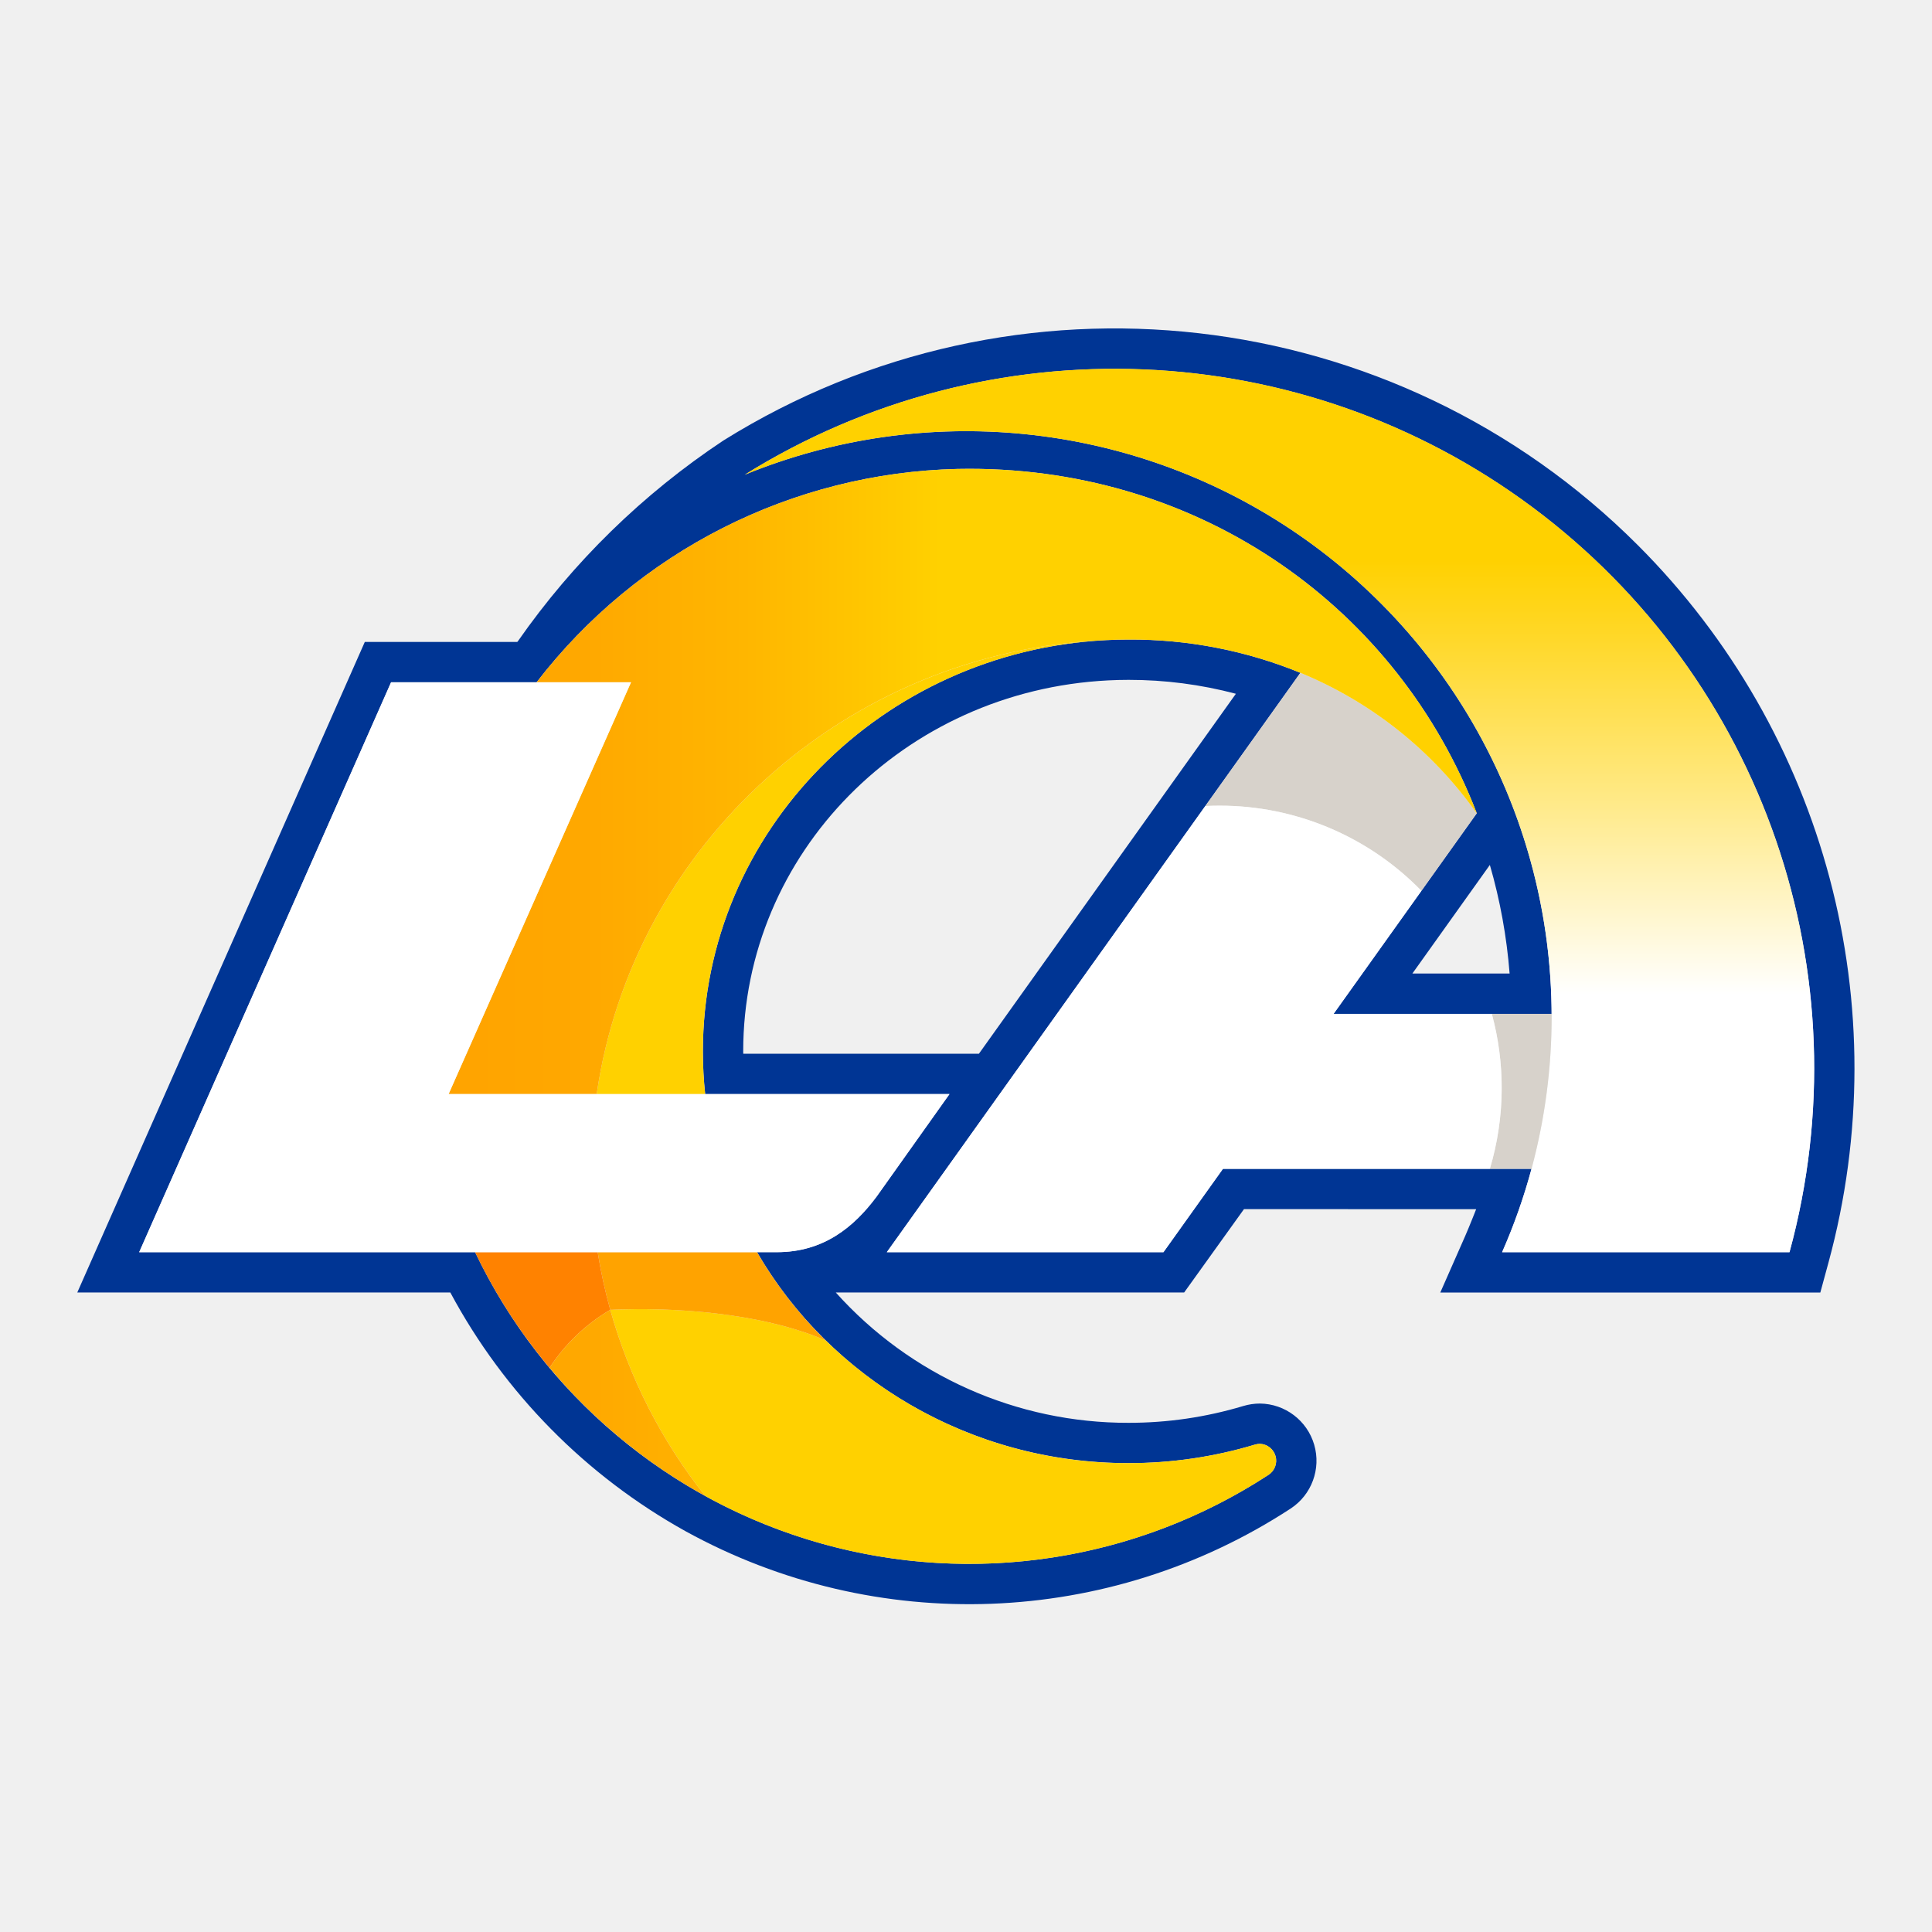
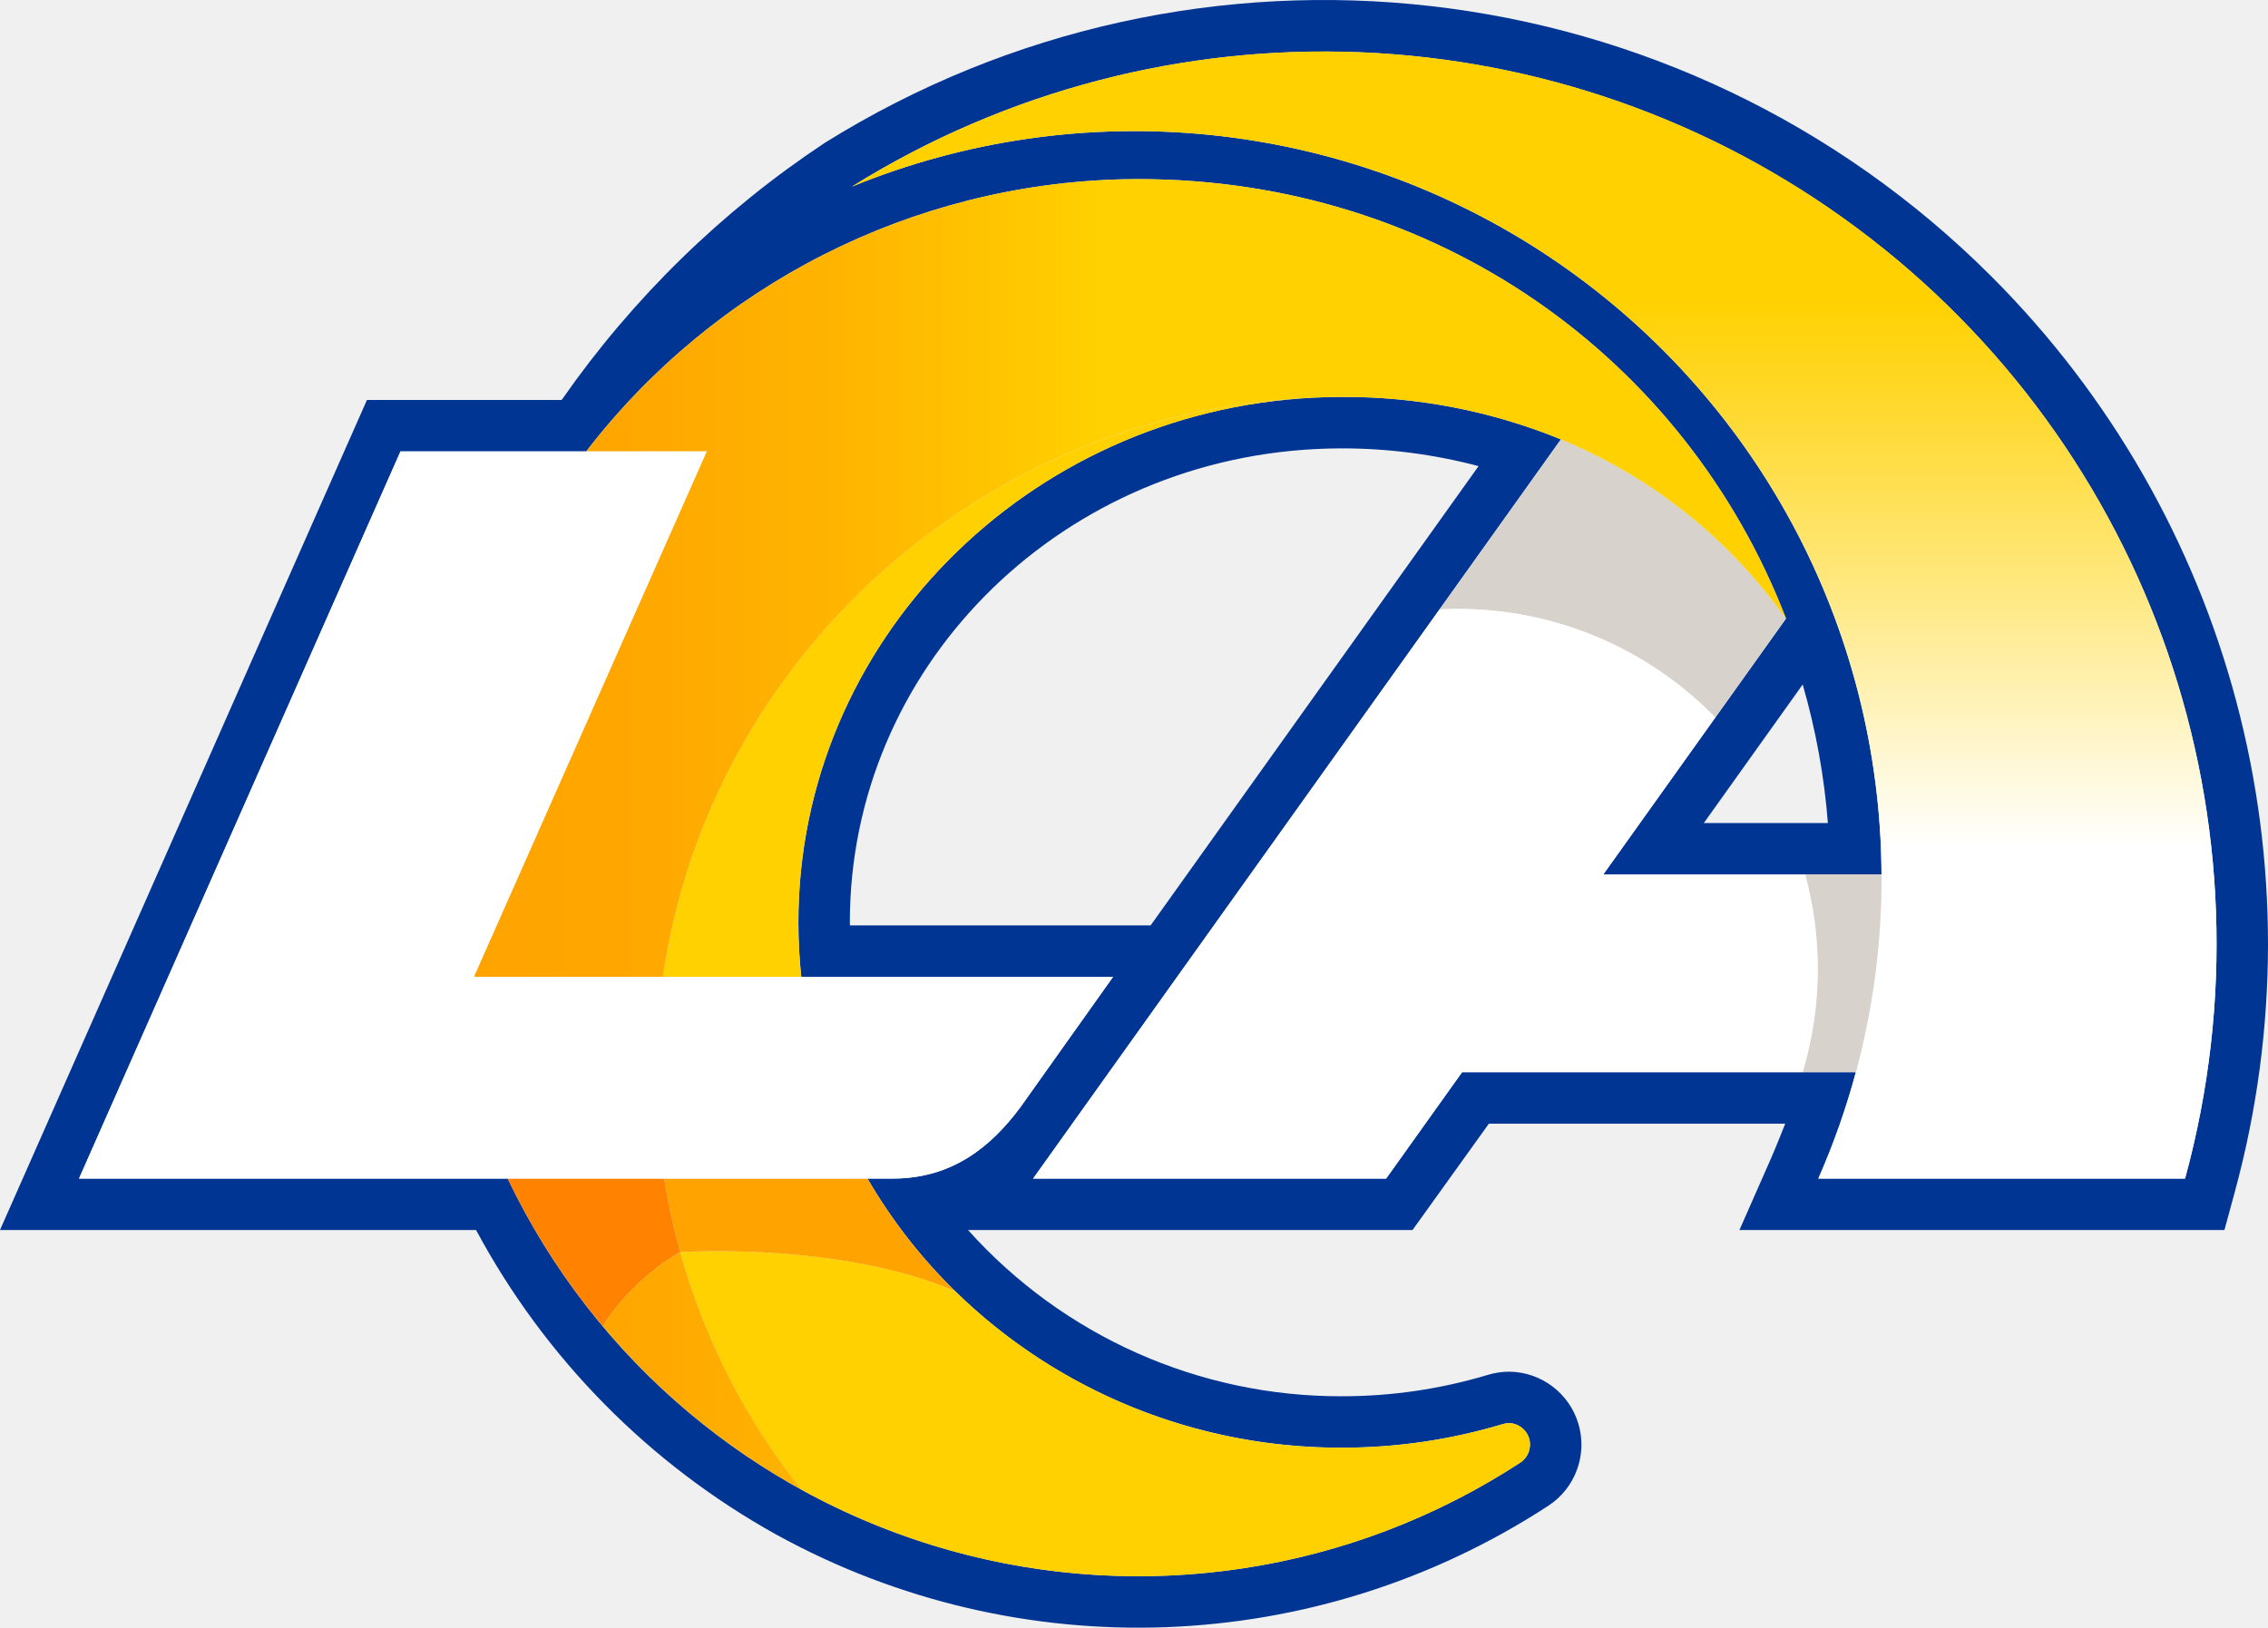
- <svg xmlns="http://www.w3.org/2000/svg" width="500" height="500" viewBox="0 0 500 500">
-   <defs>
-     <linearGradient id="primaryroyalbluekeyline-a" x1="49.997%" x2="49.997%" y1="-.001%" y2="100%">
-       <stop offset="21.7%" stop-color="#FFD100" />
-       <stop offset="29.6%" stop-color="#FFD724" />
-       <stop offset="47.4%" stop-color="#FFE87F" />
-       <stop offset="70.7%" stop-color="#FFF" />
+ <svg xmlns="http://www.w3.org/2000/svg" width="459.937" height="330.169" viewBox="0 0 459.937 330.169" version="1.1" id="svg17">
+   <defs id="defs9">
+     <linearGradient id="primaryroyalbluekeyline-a" x1="282.767" x2="282.767" y1="11.486" y2="263.039" gradientTransform="scale(1.100265,0.9088717)" gradientUnits="userSpaceOnUse">
+       <stop offset="21.7%" stop-color="#FFD100" id="stop1" />
+       <stop offset="29.6%" stop-color="#FFD724" id="stop2" />
+       <stop offset="47.4%" stop-color="#FFE87F" id="stop3" />
+       <stop offset="70.7%" stop-color="#FFF" id="stop4" />
    </linearGradient>
-     <linearGradient id="primaryroyalbluekeyline-b" x1="0%" x2="100%" y1="50%" y2="50%">
-       <stop offset="0%" stop-color="#FFA300" />
-       <stop offset="13.4%" stop-color="#FFA800" />
-       <stop offset="28.9%" stop-color="#FFB600" />
-       <stop offset="45.3%" stop-color="#FFCD00" />
-       <stop offset="47.8%" stop-color="#FFD100" />
+     <linearGradient id="primaryroyalbluekeyline-b" x1="96.045" x2="362.018" y1="169.337" y2="169.337" gradientTransform="scale(1.000482,0.9995187)" gradientUnits="userSpaceOnUse">
+       <stop offset="0%" stop-color="#FFA300" id="stop5" />
+       <stop offset="13.4%" stop-color="#FFA800" id="stop6" />
+       <stop offset="28.9%" stop-color="#FFB600" id="stop7" />
+       <stop offset="45.3%" stop-color="#FFCD00" id="stop8" />
+       <stop offset="47.8%" stop-color="#FFD100" id="stop9" />
    </linearGradient>
  </defs>
-   <g fill="none" fill-rule="evenodd">
-     <polygon points="0 0 500 0 500 500 0 500" />
-     <g transform="translate(20 84.996)">
-       <path fill="#003594" fill-rule="nonzero" d="M403.853,56.08 C340.883,-6.911 242.782,-18.134 167.213,29.007 L167.213,29.007 C146.38,42.828 128.337,60.451 114.029,80.953 C113.979,81.013 113.927,81.072 113.875,81.132 L74.414,81.132 L1.04591891e-13,249.501 L96.542,249.501 C110.503,275.526 131.657,296.984 157.48,311.316 C206.737,338.424 266.93,336.158 314.011,305.425 C319.459,301.858 321.936,295.15 320.114,288.898 C318.291,282.646 312.597,278.32 306.086,278.239 C304.613,278.241 303.149,278.458 301.739,278.885 C292.116,281.775 282.122,283.238 272.075,283.228 C243.165,283.297 215.6,271.027 196.303,249.501 L286.456,249.501 L301.939,227.928 L362.033,227.934 C362.033,227.934 360.203,232.584 359.199,234.86 L352.747,249.507 L451.1,249.507 L453.194,241.811 C471.259,175.532 452.43,104.654 403.853,56.08 Z M443.122,239.069 L368.748,239.069 C371.83,232.08 374.376,224.867 376.363,217.491 L296.501,217.491 L281.1,239.069 L209.509,239.069 L316.544,89.126 L316.531,89.121 C302.424,83.356 287.318,80.432 272.078,80.517 C270.133,80.517 268.201,80.566 266.282,80.665 C208.216,83.591 161.909,130.207 161.909,187.087 C161.908,190.782 162.105,194.475 162.497,198.149 L225.726,198.149 L206.898,224.641 C200.957,232.63 193.081,239.062 181.076,239.062 L175.922,239.062 C194.799,271.614 230.829,293.655 272.082,293.655 C283.149,293.666 294.158,292.054 304.756,288.87 C305.188,288.737 305.636,288.668 306.088,288.665 C307.985,288.743 309.614,290.038 310.119,291.867 C310.624,293.697 309.889,295.644 308.301,296.684 C274.087,319.02 231.897,325.501 192.556,314.463 C153.215,303.425 120.554,275.943 102.953,239.069 L16.022,239.069 L81.211,91.574 L118.878,91.574 C144.976,57.663 185.008,37.371 227.787,36.365 C228.811,36.344 229.846,36.333 230.87,36.333 C291.155,36.333 341.719,72.405 362.191,125.471 L325.125,177.401 L381.562,177.401 C381.332,127.051 356.102,80.106 314.239,52.131 C272.375,24.156 219.348,18.807 172.741,37.859 C235.937,-1.532 316.809,1.8 376.549,46.257 C436.29,90.714 462.706,167.223 443.122,239.069 Z M233.341,187.713 L172.356,187.713 C172.356,187.508 172.341,187.298 172.341,187.089 C172.341,135.925 213.833,93.755 266.811,91.087 C268.575,90.997 270.346,90.952 272.074,90.952 C281.448,90.942 290.784,92.151 299.846,94.55 L233.341,187.713 Z M365.575,138.849 C368.23,148.018 369.943,157.435 370.686,166.953 L345.522,166.953 L365.575,138.849 Z" />
-       <path fill="url(#primaryroyalbluekeyline-a)" fill-rule="nonzero" d="M172.741,37.859 C229.892,14.497 295.502,28.153 338.584,72.379 C381.666,116.605 393.599,182.55 368.748,239.069 L443.122,239.069 C462.725,167.219 436.314,90.696 376.566,46.234 C316.819,1.772 235.935,-1.552 172.741,37.859" />
-       <path fill="#D7D2CB" fill-rule="nonzero" d="M362.175,125.491 L347.859,145.553 C334.133,131.442 315.279,123.49 295.593,123.51 C294.364,123.51 293.145,123.541 291.936,123.603 L316.543,89.126 C334.894,96.675 350.721,109.287 362.175,125.491 Z M376.363,217.492 C379.824,204.626 381.572,191.359 381.562,178.035 C381.562,177.822 381.562,177.608 381.562,177.393 L366.086,177.393 C369.652,190.546 369.475,204.434 365.574,217.491 L376.363,217.492 Z" />
-       <path fill="#FFD100" fill-rule="nonzero" d="M308.296,296.693 C264.448,325.31 208.395,327.42 162.52,302.179 L162.52,302.179 C151.199,287.909 142.841,271.522 137.938,253.979 C153.78,253.242 176.723,254.611 193.681,261.9 C214.64,282.355 242.793,293.762 272.079,293.664 C283.146,293.675 294.154,292.063 304.753,288.879 C305.185,288.746 305.633,288.677 306.085,288.674 C307.981,288.753 309.609,290.048 310.114,291.877 C310.618,293.707 309.884,295.653 308.296,296.693 Z M162.491,198.158 C162.098,194.484 161.901,190.791 161.901,187.096 C161.901,130.211 208.213,83.595 266.28,80.674 C198.959,83.413 143.828,133.589 134.419,198.164 L162.491,198.158 Z" />
-       <path fill="#FFA300" fill-rule="nonzero" d="M175.914,239.069 L134.681,239.069 C135.482,244.097 136.568,249.076 137.933,253.981 L137.933,253.981 C153.776,253.244 176.718,254.613 193.677,261.902 C186.756,255.125 180.781,247.445 175.914,239.069 Z" />
-       <path fill="#FF8200" fill-rule="nonzero" d="M102.953,239.069 C108.094,249.816 114.569,259.872 122.224,269.001 C126.223,262.842 131.601,257.699 137.933,253.981 C136.568,249.076 135.482,244.097 134.681,239.069 L102.953,239.069 Z" />
-       <path fill="url(#primaryroyalbluekeyline-b)" fill-rule="nonzero" d="M316.531,89.121 C302.424,83.356 287.318,80.432 272.078,80.517 C270.133,80.517 268.201,80.566 266.282,80.665 C198.963,83.404 143.831,133.58 134.422,198.155 L96.091,198.155 L143.306,91.574 L118.878,91.574 C144.976,57.663 185.008,37.371 227.787,36.365 C228.811,36.344 229.846,36.333 230.87,36.333 C291.155,36.333 341.72,72.405 362.192,125.471 L362.176,125.494 C350.72,109.285 334.889,96.669 316.531,89.121 Z M137.933,253.978 L137.933,253.978 C131.601,257.696 126.223,262.839 122.224,268.998 C133.496,282.447 147.157,293.696 162.518,302.178 C151.197,287.908 142.839,271.521 137.935,253.978 L137.933,253.978 Z" />
-       <path fill="#FFF" fill-rule="nonzero" d="M368.635,196.547 C368.635,203.64 367.605,210.696 365.575,217.492 L296.501,217.492 L281.1,239.069 L209.509,239.069 L291.936,123.601 C293.148,123.541 294.367,123.51 295.593,123.508 C315.279,123.488 334.133,131.439 347.859,145.551 L325.125,177.397 L366.084,177.397 C367.777,183.64 368.635,190.079 368.635,196.547 L368.635,196.547 Z M81.211,91.574 L16.022,239.069 L181.069,239.069 C193.074,239.069 200.954,232.641 206.89,224.647 L225.719,198.156 L96.091,198.156 L143.306,91.574 L81.211,91.574 Z" />
-     </g>
+   <polygon points="0,0 500,0 500,500 0,500 " id="polygon9" style="fill:none;fill-rule:evenodd" transform="translate(-20,-84.996)" />
+   <g id="g16" style="fill:none;fill-rule:evenodd">
+     <path fill="#003594" fill-rule="nonzero" d="M 403.853,56.08 C 340.883,-6.911 242.782,-18.134 167.213,29.007 v 0 c -20.834,13.821 -38.876,31.444 -53.184,51.946 -0.05,0.06 -0.102,0.119 -0.154,0.179 H 74.414 L 0,249.501 h 96.542 c 13.961,26.025 35.115,47.483 60.938,61.815 49.258,27.108 109.45,24.843 156.531,-5.891 5.448,-3.567 7.925,-10.275 6.103,-16.527 -1.822,-6.252 -7.516,-10.578 -14.028,-10.659 -1.473,0.002 -2.937,0.22 -4.347,0.646 -9.623,2.89 -19.617,4.353 -29.664,4.343 -28.91,0.069 -56.475,-12.201 -75.772,-33.727 h 90.153 l 15.483,-21.573 60.094,0.006 c 0,0 -1.829,4.65 -2.833,6.926 l -6.453,14.647 h 98.354 l 2.094,-7.696 C 471.259,175.532 452.43,104.654 403.853,56.08 Z m 39.27,182.989 h -74.374 c 3.082,-6.989 5.628,-14.202 7.615,-21.577 h -79.862 l -15.401,21.577 h -71.59 l 107.034,-149.943 -0.012,-0.005 c -14.107,-5.764 -29.214,-8.688 -44.453,-8.604 -1.945,0 -3.878,0.05 -5.796,0.149 -58.066,2.925 -104.373,49.542 -104.373,106.422 -4.6e-4,3.695 0.196,7.388 0.589,11.062 h 63.228 l -18.828,26.492 c -5.941,7.989 -13.816,14.421 -25.822,14.421 h -5.154 c 18.877,32.552 54.907,54.594 96.161,54.594 11.067,0.011 22.075,-1.601 32.674,-4.785 0.431,-0.133 0.88,-0.202 1.332,-0.205 1.897,0.078 3.526,1.373 4.031,3.202 0.505,1.83 -0.229,3.776 -1.817,4.817 -34.214,22.336 -76.405,28.817 -115.745,17.779 -39.341,-11.038 -72.002,-38.52 -89.603,-75.394 H 16.022 L 81.211,91.574 h 37.667 c 26.099,-33.91 66.13,-54.203 108.909,-55.208 1.024,-0.022 2.06,-0.033 3.083,-0.033 60.285,0 110.85,36.073 131.322,89.138 l -37.066,51.931 h 56.437 C 381.332,127.051 356.102,80.106 314.239,52.131 272.375,24.156 219.348,18.807 172.741,37.859 235.937,-1.532 316.809,1.8 376.549,46.257 436.29,90.714 462.706,167.223 443.122,239.069 Z m -209.781,-51.356 h -60.985 c 0,-0.205 -0.015,-0.415 -0.015,-0.624 0,-51.164 41.492,-93.334 94.471,-96.002 1.764,-0.09 3.535,-0.135 5.263,-0.135 9.374,-0.01 18.71,1.2 27.772,3.598 z m 132.233,-48.864 c 2.656,9.17 4.369,18.586 5.111,28.104 h -25.163 z" id="path9" />
+     <path fill="url(#primaryroyalbluekeyline-a)" fill-rule="nonzero" d="m 172.741,37.859 c 57.15,-23.362 122.761,-9.706 165.842,34.52 43.082,44.226 55.015,110.171 30.164,166.69 h 74.374 C 462.725,167.219 436.314,90.696 376.566,46.234 316.819,1.772 235.935,-1.552 172.741,37.859" id="path10" style="fill:url(#primaryroyalbluekeyline-a)" />
+     <path fill="#d7d2cb" fill-rule="nonzero" d="m 362.175,125.491 -14.316,20.061 c -13.725,-14.111 -32.58,-22.063 -52.265,-22.042 -1.229,0 -2.448,0.031 -3.658,0.092 l 24.607,-34.477 c 18.352,7.549 34.178,20.161 45.632,36.366 z m 14.188,92.001 c 3.461,-12.866 5.209,-26.133 5.199,-39.457 0,-0.214 0,-0.428 0,-0.642 h -15.477 c 3.567,13.153 3.389,27.041 -0.512,40.098 z" id="path11" />
+     <path fill="#ffd100" fill-rule="nonzero" d="m 308.296,296.693 c -43.848,28.617 -99.902,30.727 -145.776,5.486 v 0 c -11.321,-14.27 -19.679,-30.657 -24.582,-48.2 15.842,-0.737 38.785,0.632 55.744,7.921 20.958,20.456 49.112,31.863 78.398,31.765 11.067,0.011 22.075,-1.601 32.674,-4.785 0.431,-0.133 0.88,-0.202 1.332,-0.205 1.896,0.079 3.524,1.374 4.029,3.203 0.505,1.83 -0.23,3.776 -1.818,4.816 z M 162.491,198.158 c -0.394,-3.674 -0.591,-7.367 -0.59,-11.062 0,-56.885 46.311,-103.502 104.378,-106.422 -67.32,2.739 -122.452,52.915 -131.861,117.49 z" id="path12" />
+     <path fill="#ffa300" fill-rule="nonzero" d="m 175.914,239.069 h -41.233 c 0.801,5.028 1.887,10.007 3.252,14.912 v 0 c 15.842,-0.737 38.785,0.632 55.744,7.921 -6.922,-6.777 -12.897,-14.457 -17.763,-22.833 z" id="path13" />
+     <path fill="#ff8200" fill-rule="nonzero" d="m 102.953,239.069 c 5.141,10.747 11.616,20.804 19.272,29.932 3.999,-6.159 9.377,-11.302 15.709,-15.02 -1.365,-4.905 -2.451,-9.884 -3.252,-14.912 z" id="path14" />
+     <path fill="url(#primaryroyalbluekeyline-b)" fill-rule="nonzero" d="m 316.531,89.121 c -14.107,-5.764 -29.214,-8.688 -44.453,-8.604 -1.945,0 -3.878,0.05 -5.796,0.149 -67.319,2.739 -122.451,52.915 -131.859,117.49 H 96.091 L 143.306,91.574 h -24.428 c 26.099,-33.91 66.13,-54.203 108.909,-55.208 1.024,-0.022 2.06,-0.033 3.083,-0.033 60.285,0 110.851,36.073 131.323,89.138 l -0.016,0.024 C 350.72,109.285 334.889,96.669 316.531,89.121 Z m -178.598,164.857 v 0 c -6.332,3.718 -11.711,8.861 -15.709,15.02 11.272,13.449 24.933,24.698 40.294,33.18 -11.321,-14.27 -19.679,-30.657 -24.582,-48.2 z" id="path15" style="fill:url(#primaryroyalbluekeyline-b)" />
+     <path fill="#ffffff" fill-rule="nonzero" d="m 368.635,196.547 c 0,7.093 -1.03,14.149 -3.061,20.945 h -69.074 l -15.401,21.576 H 209.509 L 291.936,123.601 c 1.212,-0.059 2.431,-0.09 3.658,-0.092 19.685,-0.021 38.54,7.931 52.265,22.042 l -22.734,31.847 h 40.959 c 1.694,6.242 2.551,12.682 2.551,19.15 z M 81.211,91.574 16.022,239.069 H 181.069 c 12.005,0 19.885,-6.427 25.822,-14.422 l 18.828,-26.491 H 96.091 L 143.306,91.574 Z" id="path16" />
  </g>
</svg>
